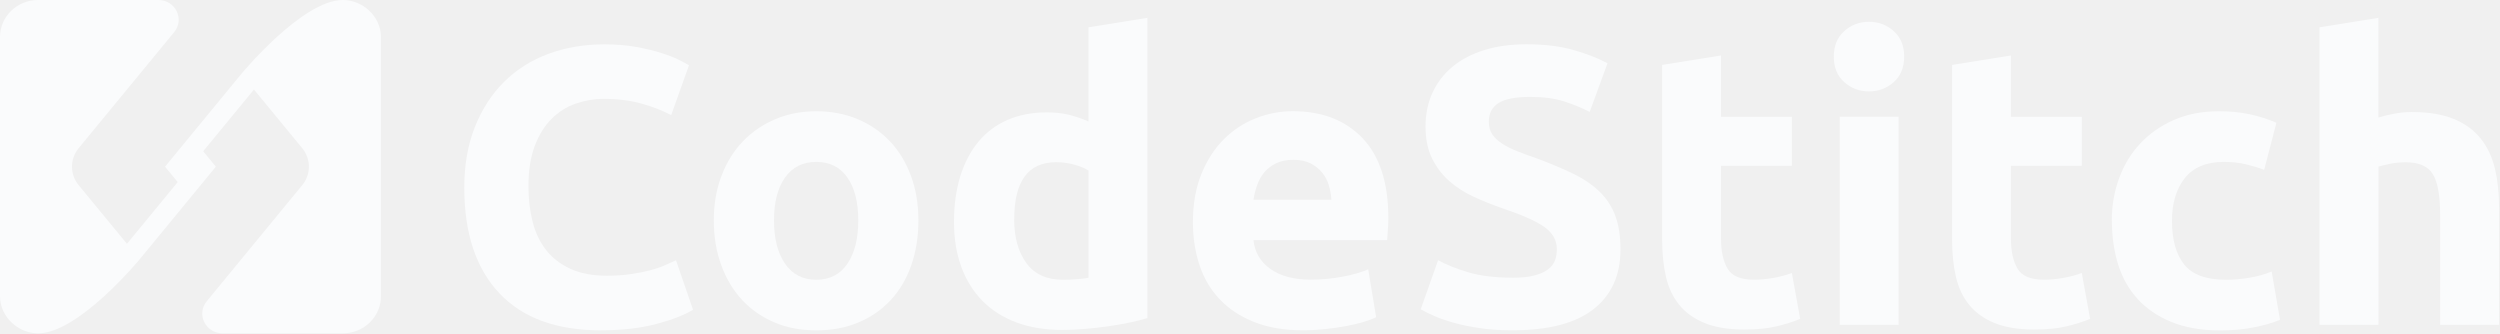
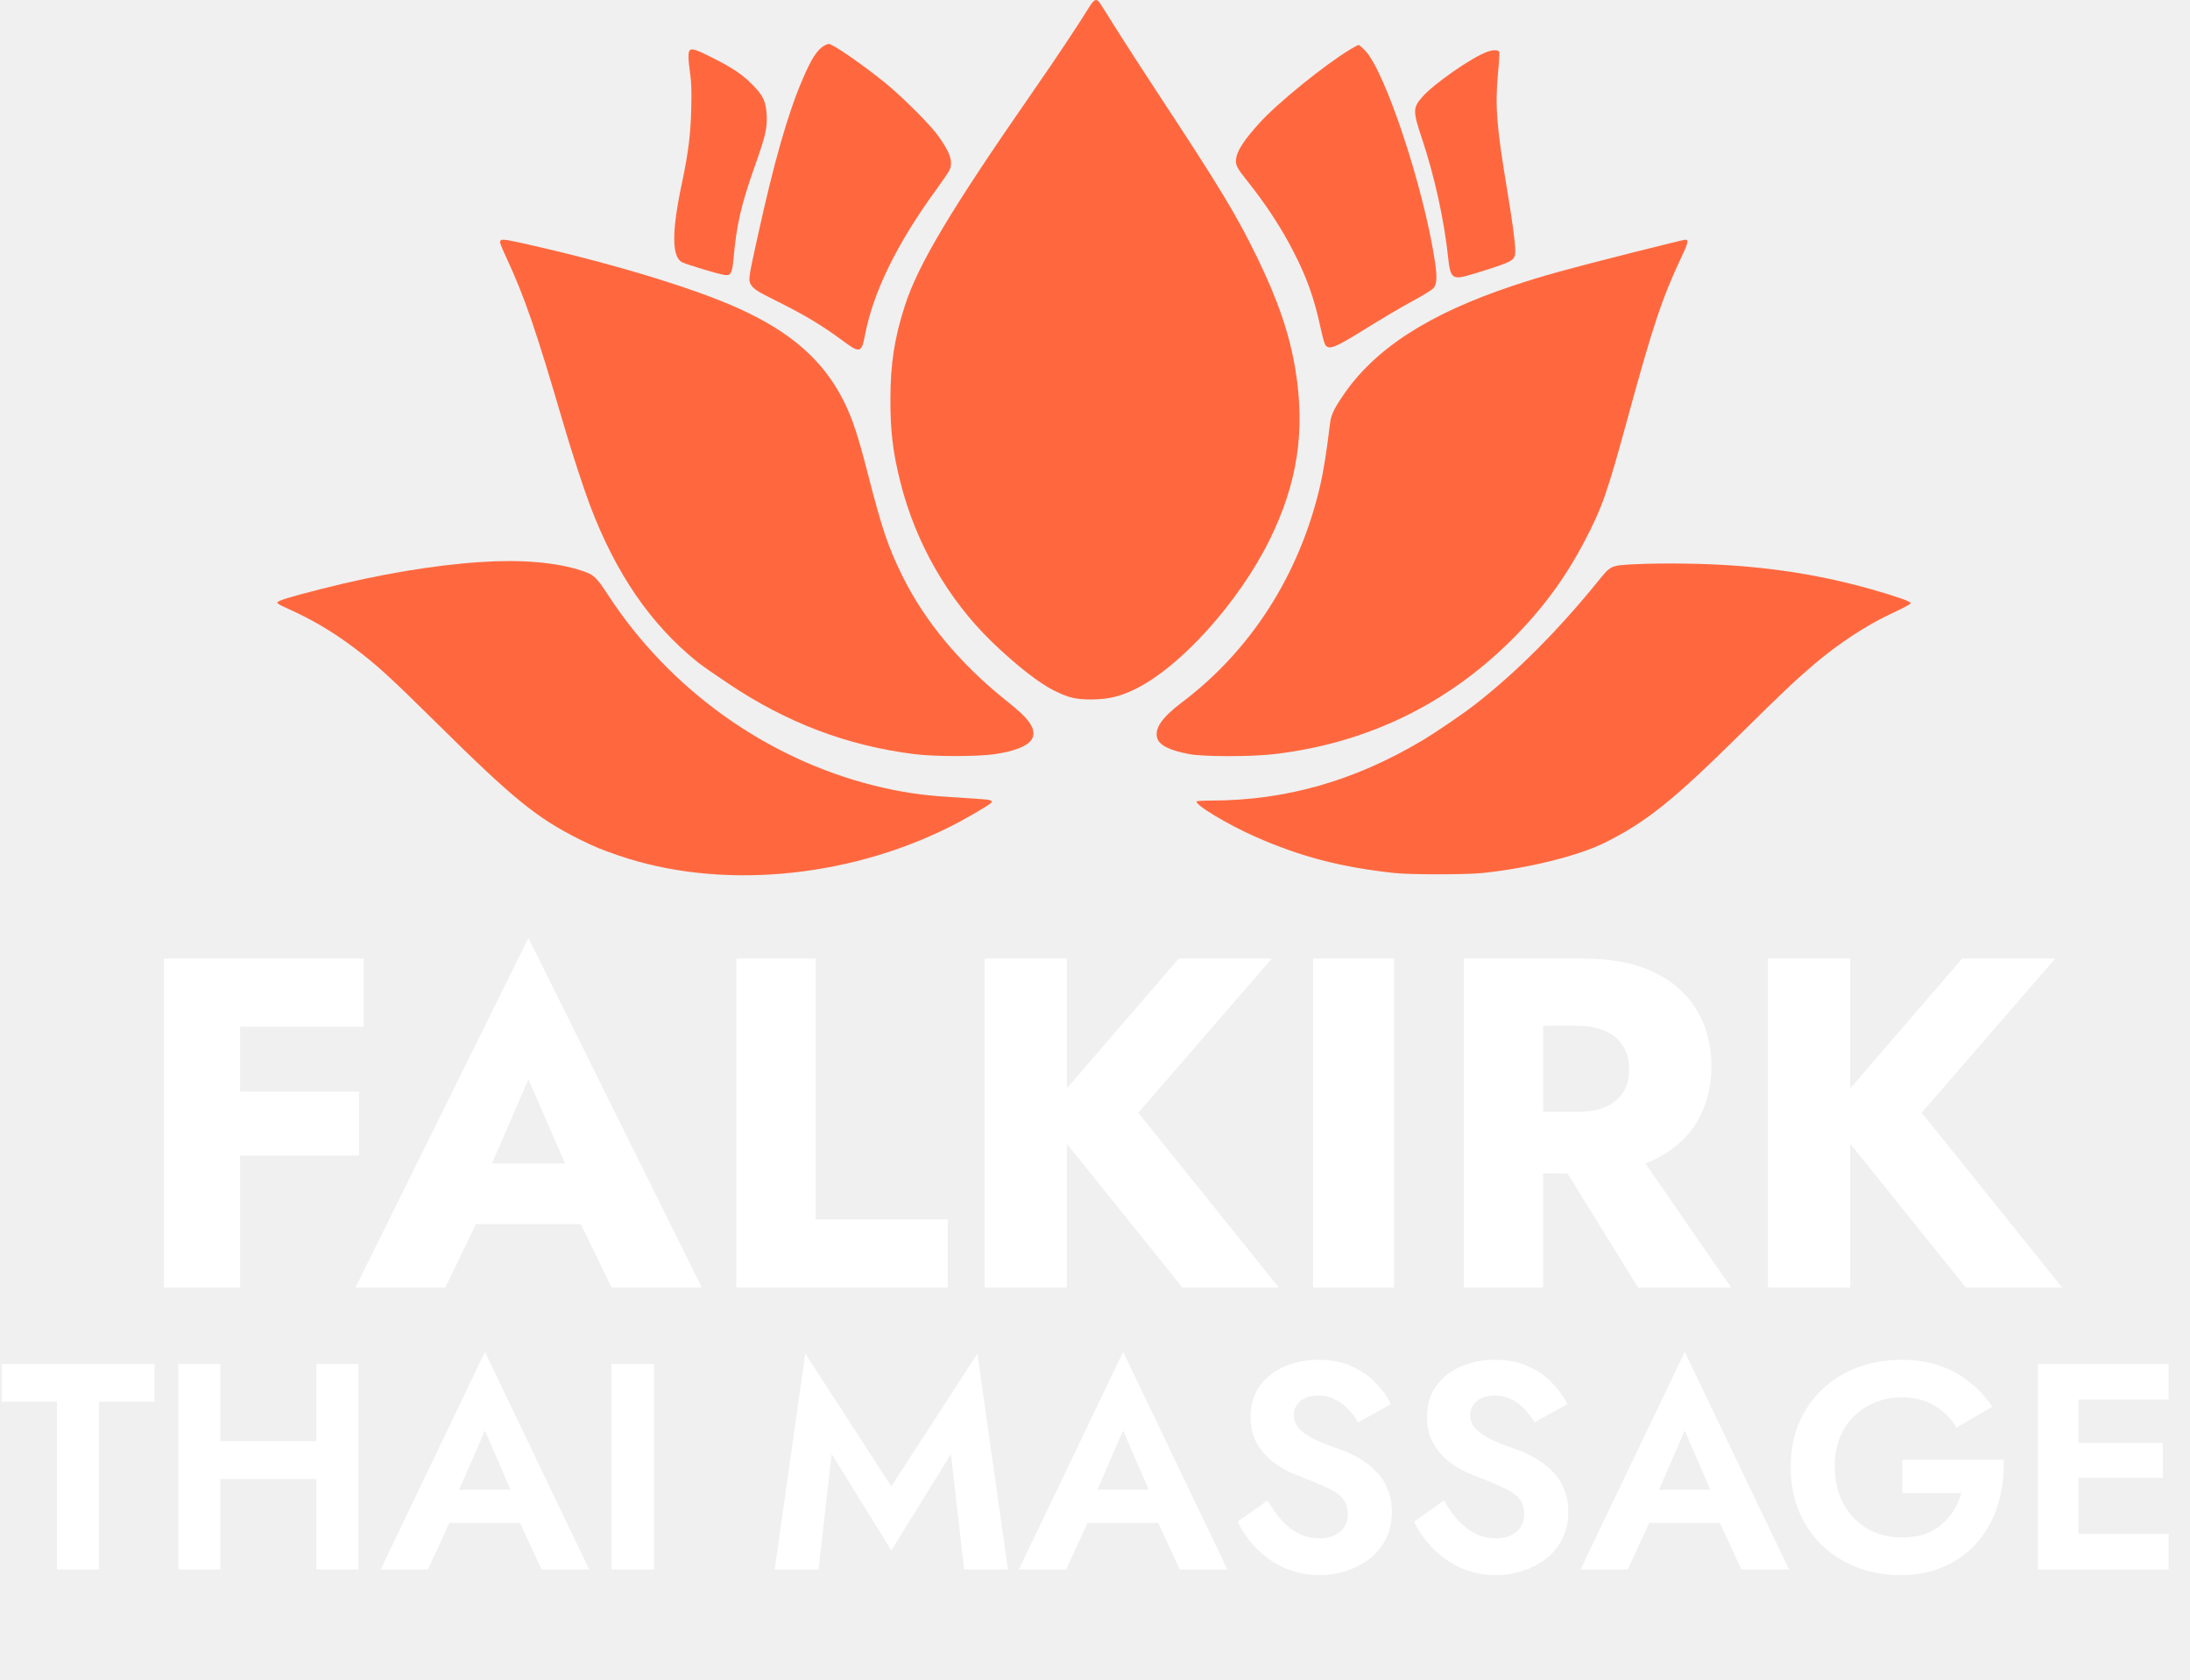
- <svg xmlns="http://www.w3.org/2000/svg" width="210" height="28" viewBox="0 0 210 28" fill="none">
-   <g clip-path="url(#clip0_19_3381)">
-     <path d="M28.796 0C25.391 0 20.262 6.22 20.262 6.22L15.998 11.405L13.863 14L14.928 15.295L10.663 20.48L6.609 15.555C5.859 14.645 5.859 13.355 6.609 12.445L14.633 2.695C15.528 1.61 14.733 0 13.298 0H3.2C1.435 0 0 1.395 0 3.11V24.89C0 26.61 1.525 28 3.2 28C6.604 28 11.733 21.78 11.733 21.78L15.998 16.595L18.132 14L17.067 12.705L21.332 7.52L25.386 12.445C26.136 13.355 26.136 14.645 25.386 15.555L17.367 25.305C16.472 26.39 17.267 28 18.702 28H28.8C30.565 28 32 26.605 32 24.89V3.11C32 1.39 30.475 0 28.8 0H28.796Z" fill="#FAFBFC" />
-     <path d="M50.495 27.75C46.75 27.75 43.9 26.71 41.94 24.625C39.98 22.545 39 19.59 39 15.755C39 13.85 39.3 12.15 39.895 10.655C40.495 9.16 41.31 7.895 42.355 6.865C43.395 5.835 44.635 5.055 46.075 4.52C47.515 3.99 49.075 3.725 50.76 3.725C51.735 3.725 52.62 3.795 53.42 3.94C54.215 4.085 54.915 4.25 55.515 4.44C56.115 4.63 56.61 4.82 57.01 5.02C57.41 5.22 57.695 5.375 57.875 5.485L56.38 9.67C55.67 9.295 54.845 8.97 53.905 8.705C52.965 8.44 51.895 8.305 50.7 8.305C49.905 8.305 49.12 8.44 48.355 8.705C47.59 8.97 46.915 9.4 46.33 9.985C45.745 10.57 45.27 11.33 44.92 12.26C44.565 13.19 44.39 14.32 44.39 15.65C44.39 16.715 44.505 17.705 44.74 18.625C44.97 19.545 45.35 20.335 45.87 21C46.39 21.665 47.07 22.19 47.915 22.58C48.755 22.97 49.775 23.16 50.97 23.16C51.725 23.16 52.4 23.115 52.995 23.025C53.595 22.935 54.125 22.83 54.59 22.71C55.055 22.59 55.465 22.45 55.82 22.295C56.175 22.14 56.495 21.995 56.785 21.865L58.215 26.02C57.485 26.465 56.455 26.86 55.125 27.215C53.795 27.57 52.255 27.745 50.505 27.745L50.495 27.75Z" fill="#FAFBFC" />
-     <path d="M77.145 18.515C77.145 19.89 76.945 21.145 76.545 22.285C76.145 23.425 75.57 24.4 74.815 25.21C74.06 26.02 73.16 26.645 72.105 27.085C71.055 27.53 69.875 27.75 68.565 27.75C67.255 27.75 66.11 27.53 65.06 27.085C64.005 26.64 63.105 26.015 62.35 25.21C61.595 24.4 61.01 23.425 60.59 22.285C60.17 21.145 59.96 19.89 59.96 18.515C59.96 17.14 60.175 15.89 60.61 14.76C61.04 13.63 61.64 12.665 62.405 11.87C63.17 11.075 64.075 10.455 65.13 10.01C66.18 9.565 67.33 9.345 68.57 9.345C69.81 9.345 70.99 9.565 72.045 10.01C73.095 10.455 74 11.075 74.755 11.87C75.51 12.665 76.095 13.63 76.515 14.76C76.935 15.89 77.145 17.14 77.145 18.515ZM72.095 18.515C72.095 16.985 71.79 15.785 71.18 14.91C70.57 14.035 69.7 13.6 68.57 13.6C67.44 13.6 66.565 14.035 65.945 14.91C65.325 15.785 65.015 16.985 65.015 18.515C65.015 20.045 65.325 21.255 65.945 22.155C66.565 23.05 67.44 23.5 68.57 23.5C69.7 23.5 70.57 23.05 71.18 22.155C71.79 21.26 72.095 20.045 72.095 18.515Z" fill="#FAFBFC" />
-     <path d="M96.385 26.72C95.94 26.855 95.435 26.98 94.855 27.1C94.28 27.22 93.675 27.325 93.045 27.415C92.415 27.505 91.77 27.575 91.12 27.63C90.465 27.685 89.84 27.715 89.24 27.715C87.8 27.715 86.515 27.505 85.385 27.085C84.255 26.665 83.305 26.06 82.53 25.275C81.755 24.49 81.16 23.535 80.75 22.415C80.34 21.295 80.135 20.04 80.135 18.645C80.135 17.25 80.31 15.95 80.665 14.805C81.02 13.665 81.53 12.695 82.195 11.895C82.86 11.1 83.675 10.49 84.635 10.07C85.6 9.65 86.7 9.44 87.94 9.44C88.625 9.44 89.24 9.505 89.785 9.64C90.325 9.775 90.875 9.96 91.43 10.205V2.295L96.38 1.5V26.72H96.385ZM85.19 18.415C85.19 19.945 85.535 21.175 86.22 22.105C86.905 23.035 87.925 23.5 89.275 23.5C89.72 23.5 90.13 23.485 90.505 23.45C90.88 23.415 91.19 23.38 91.435 23.335V14.325C91.125 14.125 90.72 13.96 90.225 13.825C89.725 13.69 89.22 13.625 88.715 13.625C86.365 13.625 85.195 15.22 85.195 18.41L85.19 18.415Z" fill="#FAFBFC" />
-     <path d="M100.205 18.68C100.205 17.13 100.445 15.77 100.92 14.61C101.395 13.445 102.02 12.48 102.8 11.7C103.575 10.925 104.465 10.34 105.475 9.94C106.485 9.54 107.52 9.34 108.58 9.34C111.06 9.34 113.02 10.1 114.46 11.615C115.9 13.135 116.62 15.365 116.62 18.31C116.62 18.6 116.61 18.915 116.585 19.255C116.565 19.6 116.54 19.905 116.52 20.17H105.29C105.4 21.19 105.875 21.995 106.72 22.595C107.56 23.195 108.69 23.49 110.11 23.49C111.02 23.49 111.91 23.405 112.785 23.24C113.66 23.075 114.375 22.87 114.93 22.625L115.595 26.645C115.33 26.78 114.975 26.91 114.53 27.045C114.085 27.18 113.595 27.295 113.05 27.395C112.505 27.495 111.925 27.58 111.305 27.645C110.685 27.71 110.065 27.745 109.445 27.745C107.87 27.745 106.505 27.51 105.34 27.045C104.175 26.58 103.215 25.945 102.45 25.135C101.685 24.325 101.12 23.37 100.755 22.26C100.39 21.155 100.205 19.955 100.205 18.67V18.68ZM111.835 16.785C111.815 16.365 111.74 15.955 111.62 15.555C111.5 15.155 111.31 14.8 111.055 14.49C110.8 14.18 110.48 13.925 110.09 13.725C109.7 13.525 109.22 13.425 108.645 13.425C108.07 13.425 107.615 13.52 107.215 13.705C106.815 13.895 106.485 14.145 106.22 14.455C105.955 14.765 105.75 15.125 105.605 15.535C105.46 15.945 105.355 16.36 105.29 16.78H111.835V16.785Z" fill="#FAFBFC" />
-     <path d="M127.055 23.33C127.785 23.33 128.39 23.27 128.865 23.145C129.34 23.025 129.725 22.855 130.01 22.645C130.3 22.435 130.495 22.185 130.61 21.895C130.72 21.605 130.775 21.285 130.775 20.93C130.775 20.175 130.42 19.55 129.71 19.055C129 18.555 127.78 18.02 126.055 17.445C125.3 17.18 124.55 16.875 123.795 16.53C123.04 16.185 122.365 15.755 121.77 15.235C121.17 14.715 120.685 14.085 120.31 13.34C119.935 12.6 119.745 11.695 119.745 10.63C119.745 9.565 119.945 8.61 120.345 7.755C120.745 6.9 121.31 6.175 122.04 5.58C122.77 4.98 123.655 4.525 124.7 4.2C125.74 3.88 126.915 3.72 128.22 3.72C129.77 3.72 131.11 3.885 132.24 4.22C133.37 4.55 134.3 4.92 135.03 5.315L133.535 9.4C132.89 9.07 132.18 8.775 131.39 8.52C130.605 8.265 129.655 8.14 128.55 8.14C127.31 8.14 126.42 8.31 125.875 8.655C125.33 9 125.06 9.525 125.06 10.235C125.06 10.655 125.16 11.01 125.36 11.3C125.56 11.59 125.84 11.85 126.205 12.08C126.57 12.315 126.99 12.525 127.465 12.71C127.94 12.9 128.465 13.09 129.045 13.29C130.24 13.735 131.28 14.17 132.17 14.605C133.055 15.035 133.79 15.54 134.38 16.115C134.965 16.69 135.405 17.365 135.69 18.14C135.98 18.915 136.12 19.855 136.12 20.965C136.12 23.115 135.365 24.78 133.86 25.965C132.355 27.15 130.085 27.745 127.05 27.745C126.03 27.745 125.11 27.685 124.29 27.56C123.47 27.44 122.745 27.29 122.115 27.11C121.485 26.935 120.94 26.745 120.485 26.545C120.03 26.345 119.65 26.16 119.34 25.98L120.8 21.86C121.485 22.235 122.335 22.575 123.34 22.875C124.345 23.175 125.585 23.325 127.045 23.325L127.055 23.33Z" fill="#FAFBFC" />
-     <path d="M139.615 5.455L144.565 4.66V9.81H150.515V13.93H144.565V20.075C144.565 21.115 144.75 21.945 145.115 22.565C145.48 23.185 146.215 23.495 147.325 23.495C147.855 23.495 148.405 23.445 148.97 23.345C149.535 23.245 150.05 23.105 150.515 22.93L151.215 26.785C150.615 27.03 149.95 27.24 149.22 27.415C148.49 27.59 147.59 27.68 146.53 27.68C145.18 27.68 144.06 27.495 143.175 27.13C142.29 26.765 141.58 26.255 141.05 25.6C140.52 24.945 140.145 24.155 139.935 23.225C139.725 22.295 139.62 21.265 139.62 20.135V5.455H139.615Z" fill="#FAFBFC" />
-     <path d="M159.95 4.755C159.95 5.665 159.655 6.38 159.07 6.9C158.485 7.42 157.79 7.68 156.995 7.68C156.2 7.68 155.505 7.42 154.92 6.9C154.335 6.38 154.04 5.665 154.04 4.755C154.04 3.845 154.335 3.135 154.92 2.61C155.505 2.09 156.2 1.83 156.995 1.83C157.79 1.83 158.485 2.09 159.07 2.61C159.655 3.13 159.95 3.845 159.95 4.755ZM159.485 27.285H154.535V9.805H159.485V27.285Z" fill="#FAFBFC" />
-     <path d="M163.97 5.455L168.92 4.66V9.81H174.87V13.93H168.92V20.075C168.92 21.115 169.105 21.945 169.47 22.565C169.835 23.185 170.57 23.495 171.68 23.495C172.21 23.495 172.76 23.445 173.325 23.345C173.89 23.245 174.405 23.105 174.87 22.93L175.57 26.785C174.97 27.03 174.305 27.24 173.575 27.415C172.845 27.59 171.945 27.68 170.885 27.68C169.535 27.68 168.415 27.495 167.53 27.13C166.645 26.765 165.935 26.255 165.405 25.6C164.875 24.945 164.5 24.155 164.29 23.225C164.08 22.295 163.975 21.265 163.975 20.135V5.455H163.97Z" fill="#FAFBFC" />
-     <path d="M177.39 18.545C177.39 17.28 177.595 16.09 178.005 14.975C178.415 13.855 179.005 12.88 179.785 12.05C180.56 11.22 181.5 10.56 182.61 10.075C183.72 9.59 184.98 9.345 186.4 9.345C187.33 9.345 188.185 9.43 188.96 9.595C189.735 9.76 190.49 10 191.22 10.31L190.19 14.265C189.725 14.09 189.215 13.935 188.66 13.8C188.105 13.665 187.485 13.6 186.8 13.6C185.34 13.6 184.245 14.055 183.525 14.96C182.805 15.87 182.445 17.065 182.445 18.55C182.445 20.125 182.785 21.34 183.46 22.205C184.135 23.07 185.315 23.5 187 23.5C187.6 23.5 188.24 23.445 188.925 23.335C189.61 23.225 190.245 23.045 190.82 22.805L191.52 26.86C190.945 27.105 190.225 27.315 189.36 27.49C188.495 27.665 187.545 27.755 186.505 27.755C184.91 27.755 183.535 27.515 182.385 27.04C181.235 26.565 180.285 25.915 179.545 25.095C178.8 24.275 178.26 23.305 177.915 22.19C177.57 21.07 177.4 19.86 177.4 18.55L177.39 18.545Z" fill="#FAFBFC" />
-     <path d="M194.835 27.285V2.295L199.785 1.5V9.875C200.12 9.765 200.545 9.66 201.065 9.56C201.585 9.46 202.09 9.41 202.575 9.41C203.995 9.41 205.17 9.605 206.115 9.99C207.055 10.38 207.81 10.925 208.375 11.635C208.94 12.345 209.34 13.185 209.57 14.16C209.805 15.135 209.92 16.22 209.92 17.415V27.285H204.97V18.015C204.97 16.42 204.765 15.29 204.355 14.625C203.945 13.96 203.185 13.63 202.08 13.63C201.635 13.63 201.22 13.67 200.835 13.745C200.445 13.825 200.1 13.905 199.79 13.995V27.285H194.84H194.835Z" fill="#FAFBFC" />
-   </g>
-   <defs>
-     <clipPath id="clip0_19_3381">
-       <rect width="210" height="28" fill="white" />
-     </clipPath>
-   </defs>
+ <svg xmlns="http://www.w3.org/2000/svg" width="932" height="715" viewBox="0 0 932 715" fill="none">
+   <path d="M463.295 3.405C458.707 10.844 449.042 25.364 439.287 39.395C404.633 89.327 390.691 112.623 385.034 130.261C380.625 143.936 378.932 155.027 378.932 169.904C378.888 183.534 380.001 192.665 383.208 205.315C389.667 231.105 403.43 255.068 422.183 273.242C432.338 283.041 442.271 290.836 448.641 293.954C454.832 296.983 457.772 297.695 464.23 297.695C471.58 297.695 476.702 296.493 483.384 293.152C502.581 283.62 527.169 256.271 540.175 230.036C552.201 205.716 555.586 183.4 551.266 157.209C548.772 142.199 543.961 128.079 535.275 110.128C526.322 91.688 519.24 79.973 494.296 42.068C487.036 31.021 478.217 17.391 474.698 11.779C471.224 6.122 468.061 1.178 467.66 0.733C466.413 -0.693 465.478 -0.158 463.295 3.405Z" fill="#FF683F" />
+   <path d="M350.604 19.532C347.664 21.314 345.214 25.145 341.517 33.831C335.192 48.618 329.446 68.841 322.586 99.976C318.622 117.882 318.444 119.084 319.424 120.91C320.538 122.915 322.007 123.895 329.624 127.681C342.363 134.006 349.535 138.282 358.933 145.23C365.881 150.397 366.683 150.175 368.064 142.825C371.583 124.34 381.694 103.673 398.486 80.644C401.07 77.081 403.52 73.473 403.965 72.627C405.791 69.063 404.41 64.787 398.976 57.438C395.368 52.538 383.387 40.645 376.26 34.9C366.55 27.105 354.345 18.686 352.697 18.686C352.296 18.686 351.361 19.087 350.604 19.532Z" fill="#FF683F" />
+   <path d="M574.651 20.996C563.693 27.633 543.694 43.802 535.943 52.398C529.529 59.48 526.456 64.157 526.055 67.543C525.743 70.349 526.233 71.284 531.088 77.386C538.972 87.319 545.253 96.941 550.464 107.096C556.166 118.143 559.284 126.962 561.956 139.345C562.713 142.863 563.604 146.204 564.005 146.783C565.475 149.01 568.058 148.03 579.283 141.082C588.637 135.247 596.075 130.882 603.113 127.051C606.498 125.18 609.616 123.176 610.106 122.597C611.531 120.771 611.665 117.92 610.596 110.882C605.875 79.747 589.483 30.305 580.931 21.486C579.684 20.194 578.437 19.125 578.214 19.125C577.947 19.125 576.388 19.972 574.651 20.996Z" fill="#FF683F" />
+   <path d="M293.545 21.395C292.788 22.152 292.832 25.047 293.679 31.149C294.258 35.114 294.347 38.499 294.169 46.294C293.901 57.295 292.966 64.912 290.115 78.364C285.795 98.809 285.884 109.454 290.338 111.637C292.387 112.661 305.928 116.715 308.11 116.982C310.026 117.205 310.293 117.116 311.005 116.091C311.495 115.334 311.896 113.285 312.164 110.122C313.411 95.958 315.371 87.317 320.894 71.683C325.793 57.83 326.506 54.801 326.283 49.233C326.016 43.176 324.858 40.681 319.958 35.782C315.638 31.506 311.763 28.922 303.166 24.557C296.351 21.127 294.436 20.504 293.545 21.395Z" fill="#FF683F" />
+   <path d="M633.001 22.025C626.409 24.341 609.973 35.788 605.118 41.445C601.287 45.855 601.287 47.458 604.984 58.505C610.507 74.985 614.65 93.782 616.342 110.129C617.144 117.924 618.213 118.948 623.914 117.479C625.741 116.989 630.64 115.519 634.827 114.138C643.914 111.154 644.849 110.485 644.849 106.788C644.849 103.136 643.691 94.628 641.286 80.152C636.921 53.961 636.208 45.008 637.5 31.289C637.945 26.657 638.168 22.515 638.034 22.114C637.678 21.178 635.54 21.134 633.001 22.025Z" fill="#FF683F" />
+   <path d="M213.102 102.291C212.478 102.87 212.834 103.894 215.507 109.685C223.302 126.522 227.979 140.107 239.515 179.482C243.212 192.132 248.112 207.143 251.096 215.116C262.098 244.158 276.842 265.627 296.796 281.751C298.489 283.132 304.502 287.319 310.204 291.105C334.969 307.675 360.492 317.34 388.954 320.948C397.595 322.062 415.769 322.062 423.207 320.993C439.643 318.543 443.83 313.332 435.991 304.958C434.877 303.755 431.136 300.503 427.661 297.742C408.419 282.286 393.408 264.202 384.055 245.182C377.952 232.844 375.369 225.138 369.356 201.753C365.124 185.273 362.763 178.146 359.111 170.797C350.425 153.381 336.439 141.131 313.678 130.976C295.282 122.736 262.499 112.714 227.578 104.696C216.22 102.068 213.725 101.667 213.102 102.291Z" fill="#FF683F" />
+   <path d="M694.736 107.5C666.229 114.716 656.519 117.388 643.958 121.575C607.968 133.557 584.895 148.479 571.399 168.567C567.301 174.67 566.41 176.719 565.92 180.95C564.718 191.195 563.203 200.86 561.778 206.874C553.003 244.556 532.38 276.805 502.982 298.942C494.43 305.401 491.178 310.122 492.515 314.265C493.539 317.294 497.904 319.432 506.323 320.991C512.425 322.104 532.781 322.104 542.402 320.946C581.376 316.358 615.407 300.011 643.067 272.573C656.207 259.522 666.185 246.026 674.47 230.08C681.819 216.005 684.046 209.635 692.509 178.589C703.422 138.546 707.431 126.564 715.76 109.014C718.433 103.447 718.7 101.932 717.141 102.021C716.695 102.021 706.629 104.516 694.736 107.5Z" fill="#FF683F" />
+   <path d="M204.55 239.21C184.996 240.457 160.854 244.511 137.291 250.524C123.082 254.132 118.316 255.602 118.004 256.448C117.915 256.804 119.251 257.606 121.568 258.631C132.213 263.352 141.032 268.474 150.297 275.423C160.275 282.906 165.62 287.761 186.065 307.983C218.491 340.054 228.291 348.027 246.464 357.158C253.145 360.454 255.818 361.568 263.212 364.106C305.794 378.716 359.735 374.084 403.876 352.08C410.245 348.918 420.401 343.038 421.693 341.791C422.717 340.811 421.693 340.365 417.506 340.098C415.501 339.965 409.176 339.564 403.43 339.163C391.983 338.45 382.54 336.98 371.984 334.352C325.972 322.816 284.993 293.418 258.802 253.286C253.724 245.535 252.7 244.555 247.488 242.863C236.843 239.344 221.966 238.052 204.55 239.21Z" fill="#FF683F" />
+   <path d="M696.473 240.105C685.115 240.684 685.694 240.462 679.681 247.856C663.067 268.345 645.25 286.206 627.968 299.658C622.756 303.756 611.086 311.685 605.207 315.203C576.299 332.397 547.124 340.682 515.588 340.726C512.247 340.726 509.396 340.904 509.263 341.082C508.416 342.463 522.447 350.926 534.162 356.093C553.404 364.601 570.464 369.055 593.18 371.549C600.04 372.306 623.87 372.306 631.041 371.549C650.684 369.5 671.975 364.2 683.289 358.498C700.705 349.768 712.197 340.548 740.392 312.665C758.966 294.313 764.222 289.369 772.552 282.287C782.173 274.136 794.11 266.252 803.865 261.664C811.348 258.1 812.907 257.254 813.085 256.72C813.308 256.051 807.829 254.092 797.139 251.018C772.017 243.847 746.673 240.283 717.453 239.883C710.237 239.749 700.794 239.883 696.473 240.105Z" fill="#FF683F" />
+   <path d="M92.2 437V408H154.8V437H92.2ZM92.2 491.8V464.6H152.8V491.8H92.2ZM69.8 408H102.2V548H69.8V408ZM188.284 521L190.684 495.2H260.084L262.284 521H188.284ZM224.884 459.4L205.284 504.6L206.884 512L189.484 548H151.284L224.884 399.2L298.684 548H260.284L243.484 513.4L244.684 504.8L224.884 459.4ZM313.355 408H347.155V519H403.355V548H313.355V408ZM419.019 408H454.019V548H419.019V408ZM501.619 408H541.219L484.419 473.6L544.219 548H503.219L444.219 474.6L501.619 408ZM558.863 408H593.263V548H558.863V408ZM657.925 484.6H692.925L736.725 548H697.125L657.925 484.6ZM622.925 408H656.725V548H622.925V408ZM644.125 436.6V408H673.925C685.925 408 695.925 409.933 703.925 413.8C711.925 417.667 717.992 423.067 722.125 430C726.258 436.8 728.325 444.733 728.325 453.8C728.325 462.733 726.258 470.667 722.125 477.6C717.992 484.4 711.925 489.733 703.925 493.6C695.925 497.467 685.925 499.4 673.925 499.4H644.125V473.2H671.525C676.058 473.2 679.925 472.533 683.125 471.2C686.458 469.733 688.992 467.667 690.725 465C692.458 462.2 693.325 458.867 693.325 455C693.325 451.133 692.458 447.867 690.725 445.2C688.992 442.4 686.458 440.267 683.125 438.8C679.925 437.333 676.058 436.6 671.525 436.6H644.125ZM752.417 408H787.417V548H752.417V408ZM835.017 408H874.617L817.817 473.6L877.617 548H836.617L777.617 474.6L835.017 408Z" fill="white" />
+   <path d="M0.75 596.625V580.5H65.75V596.625H42.125V668H24.25V596.625H0.75ZM81.781 629.5V613.375H146.031V629.5H81.781ZM134.656 580.5H152.531V668H134.656V580.5ZM75.906 580.5H93.781V668H75.906V580.5ZM183.49 648.125L185.615 634H227.615L229.74 648.125H183.49ZM206.365 608.875L193.24 639L193.615 643L182.115 668H161.99L206.365 575.375L250.74 668H230.49L219.24 643.75L219.49 639.25L206.365 608.875ZM260.232 580.5H278.357V668H260.232V580.5ZM353.945 618.875L348.32 668H329.695L342.695 576.125L379.32 632.625L415.945 576.125L428.945 668H410.32L404.695 618.875L379.32 659.875L353.945 618.875ZM455.097 648.125L457.222 634H499.222L501.347 648.125H455.097ZM477.972 608.875L464.847 639L465.222 643L453.722 668H433.597L477.972 575.375L522.347 668H502.097L490.847 643.75L491.097 639.25L477.972 608.875ZM539.464 638.625C541.297 641.875 543.297 644.708 545.464 647.125C547.714 649.542 550.172 651.417 552.839 652.75C555.506 654.083 558.381 654.75 561.464 654.75C565.047 654.75 567.964 653.833 570.214 652C572.464 650.167 573.589 647.667 573.589 644.5C573.589 641.75 572.881 639.542 571.464 637.875C570.131 636.208 568.089 634.75 565.339 633.5C562.672 632.167 559.381 630.75 555.464 629.25C553.381 628.5 550.964 627.5 548.214 626.25C545.547 624.917 543.006 623.25 540.589 621.25C538.172 619.167 536.172 616.667 534.589 613.75C533.006 610.75 532.214 607.167 532.214 603C532.214 598 533.464 593.708 535.964 590.125C538.547 586.458 542.006 583.667 546.339 581.75C550.756 579.75 555.672 578.75 561.089 578.75C566.672 578.75 571.464 579.708 575.464 581.625C579.547 583.458 582.922 585.833 585.589 588.75C588.339 591.583 590.464 594.542 591.964 597.625L577.964 605.375C576.797 603.292 575.381 601.417 573.714 599.75C572.131 598 570.297 596.625 568.214 595.625C566.131 594.542 563.756 594 561.089 594C557.589 594 554.964 594.833 553.214 596.5C551.464 598.083 550.589 599.958 550.589 602.125C550.589 604.292 551.297 606.208 552.714 607.875C554.131 609.458 556.297 611 559.214 612.5C562.131 613.917 565.797 615.375 570.214 616.875C573.047 617.875 575.756 619.125 578.339 620.625C581.006 622.125 583.381 623.958 585.464 626.125C587.631 628.208 589.297 630.708 590.464 633.625C591.714 636.458 592.339 639.75 592.339 643.5C592.339 647.75 591.506 651.542 589.839 654.875C588.172 658.208 585.881 661.042 582.964 663.375C580.047 665.625 576.756 667.333 573.089 668.5C569.506 669.75 565.714 670.375 561.714 670.375C556.381 670.375 551.381 669.375 546.714 667.375C542.131 665.292 538.131 662.5 534.714 659C531.297 655.5 528.631 651.708 526.714 647.625L539.464 638.625ZM614.537 638.625C616.37 641.875 618.37 644.708 620.537 647.125C622.787 649.542 625.245 651.417 627.912 652.75C630.579 654.083 633.454 654.75 636.537 654.75C640.12 654.75 643.037 653.833 645.287 652C647.537 650.167 648.662 647.667 648.662 644.5C648.662 641.75 647.954 639.542 646.537 637.875C645.204 636.208 643.162 634.75 640.412 633.5C637.745 632.167 634.454 630.75 630.537 629.25C628.454 628.5 626.037 627.5 623.287 626.25C620.62 624.917 618.079 623.25 615.662 621.25C613.245 619.167 611.245 616.667 609.662 613.75C608.079 610.75 607.287 607.167 607.287 603C607.287 598 608.537 593.708 611.037 590.125C613.62 586.458 617.079 583.667 621.412 581.75C625.829 579.75 630.745 578.75 636.162 578.75C641.745 578.75 646.537 579.708 650.537 581.625C654.62 583.458 657.995 585.833 660.662 588.75C663.412 591.583 665.537 594.542 667.037 597.625L653.037 605.375C651.87 603.292 650.454 601.417 648.787 599.75C647.204 598 645.37 596.625 643.287 595.625C641.204 594.542 638.829 594 636.162 594C632.662 594 630.037 594.833 628.287 596.5C626.537 598.083 625.662 599.958 625.662 602.125C625.662 604.292 626.37 606.208 627.787 607.875C629.204 609.458 631.37 611 634.287 612.5C637.204 613.917 640.87 615.375 645.287 616.875C648.12 617.875 650.829 619.125 653.412 620.625C656.079 622.125 658.454 623.958 660.537 626.125C662.704 628.208 664.37 630.708 665.537 633.625C666.787 636.458 667.412 639.75 667.412 643.5C667.412 647.75 666.579 651.542 664.912 654.875C663.245 658.208 660.954 661.042 658.037 663.375C655.12 665.625 651.829 667.333 648.162 668.5C644.579 669.75 640.787 670.375 636.787 670.375C631.454 670.375 626.454 669.375 621.787 667.375C617.204 665.292 613.204 662.5 609.787 659C606.37 655.5 603.704 651.708 601.787 647.625L614.537 638.625ZM694.11 648.125L696.235 634H738.235L740.36 648.125H694.11ZM716.985 608.875L703.86 639L704.235 643L692.735 668H672.61L716.985 575.375L761.36 668H741.11L729.86 643.75L730.11 639.25L716.985 608.875ZM809.568 635.5V621.25H852.693C852.943 627.917 852.152 634.208 850.318 640.125C848.568 646.042 845.777 651.292 841.943 655.875C838.193 660.375 833.527 663.917 827.943 666.5C822.36 669.083 815.985 670.375 808.818 670.375C802.068 670.375 795.818 669.25 790.068 667C784.402 664.75 779.443 661.583 775.193 657.5C771.027 653.417 767.777 648.542 765.443 642.875C763.193 637.208 762.068 631 762.068 624.25C762.068 617.5 763.235 611.333 765.568 605.75C767.985 600.083 771.318 595.25 775.568 591.25C779.818 587.25 784.818 584.167 790.568 582C796.318 579.833 802.568 578.75 809.318 578.75C815.318 578.75 820.693 579.583 825.443 581.25C830.277 582.917 834.527 585.25 838.193 588.25C841.943 591.167 845.152 594.667 847.818 598.75L832.568 607.625C830.402 603.792 827.36 600.708 823.443 598.375C819.61 595.958 814.902 594.75 809.318 594.75C804.068 594.75 799.277 595.958 794.943 598.375C790.61 600.708 787.152 604.083 784.568 608.5C782.068 612.917 780.818 618.167 780.818 624.25C780.818 630.25 782.068 635.542 784.568 640.125C787.068 644.625 790.443 648.125 794.693 650.625C799.027 653.125 803.902 654.375 809.318 654.375C812.902 654.375 816.11 653.917 818.943 653C821.777 652 824.193 650.625 826.193 648.875C828.277 647.125 830.027 645.125 831.443 642.875C832.86 640.625 833.943 638.167 834.693 635.5H809.568ZM878.788 668V652.875H922.913V668H878.788ZM878.788 595.625V580.5H922.913V595.625H878.788ZM878.788 629V614.125H920.413V629H878.788ZM867.288 580.5H884.538V668H867.288V580.5Z" fill="white" />
</svg>
